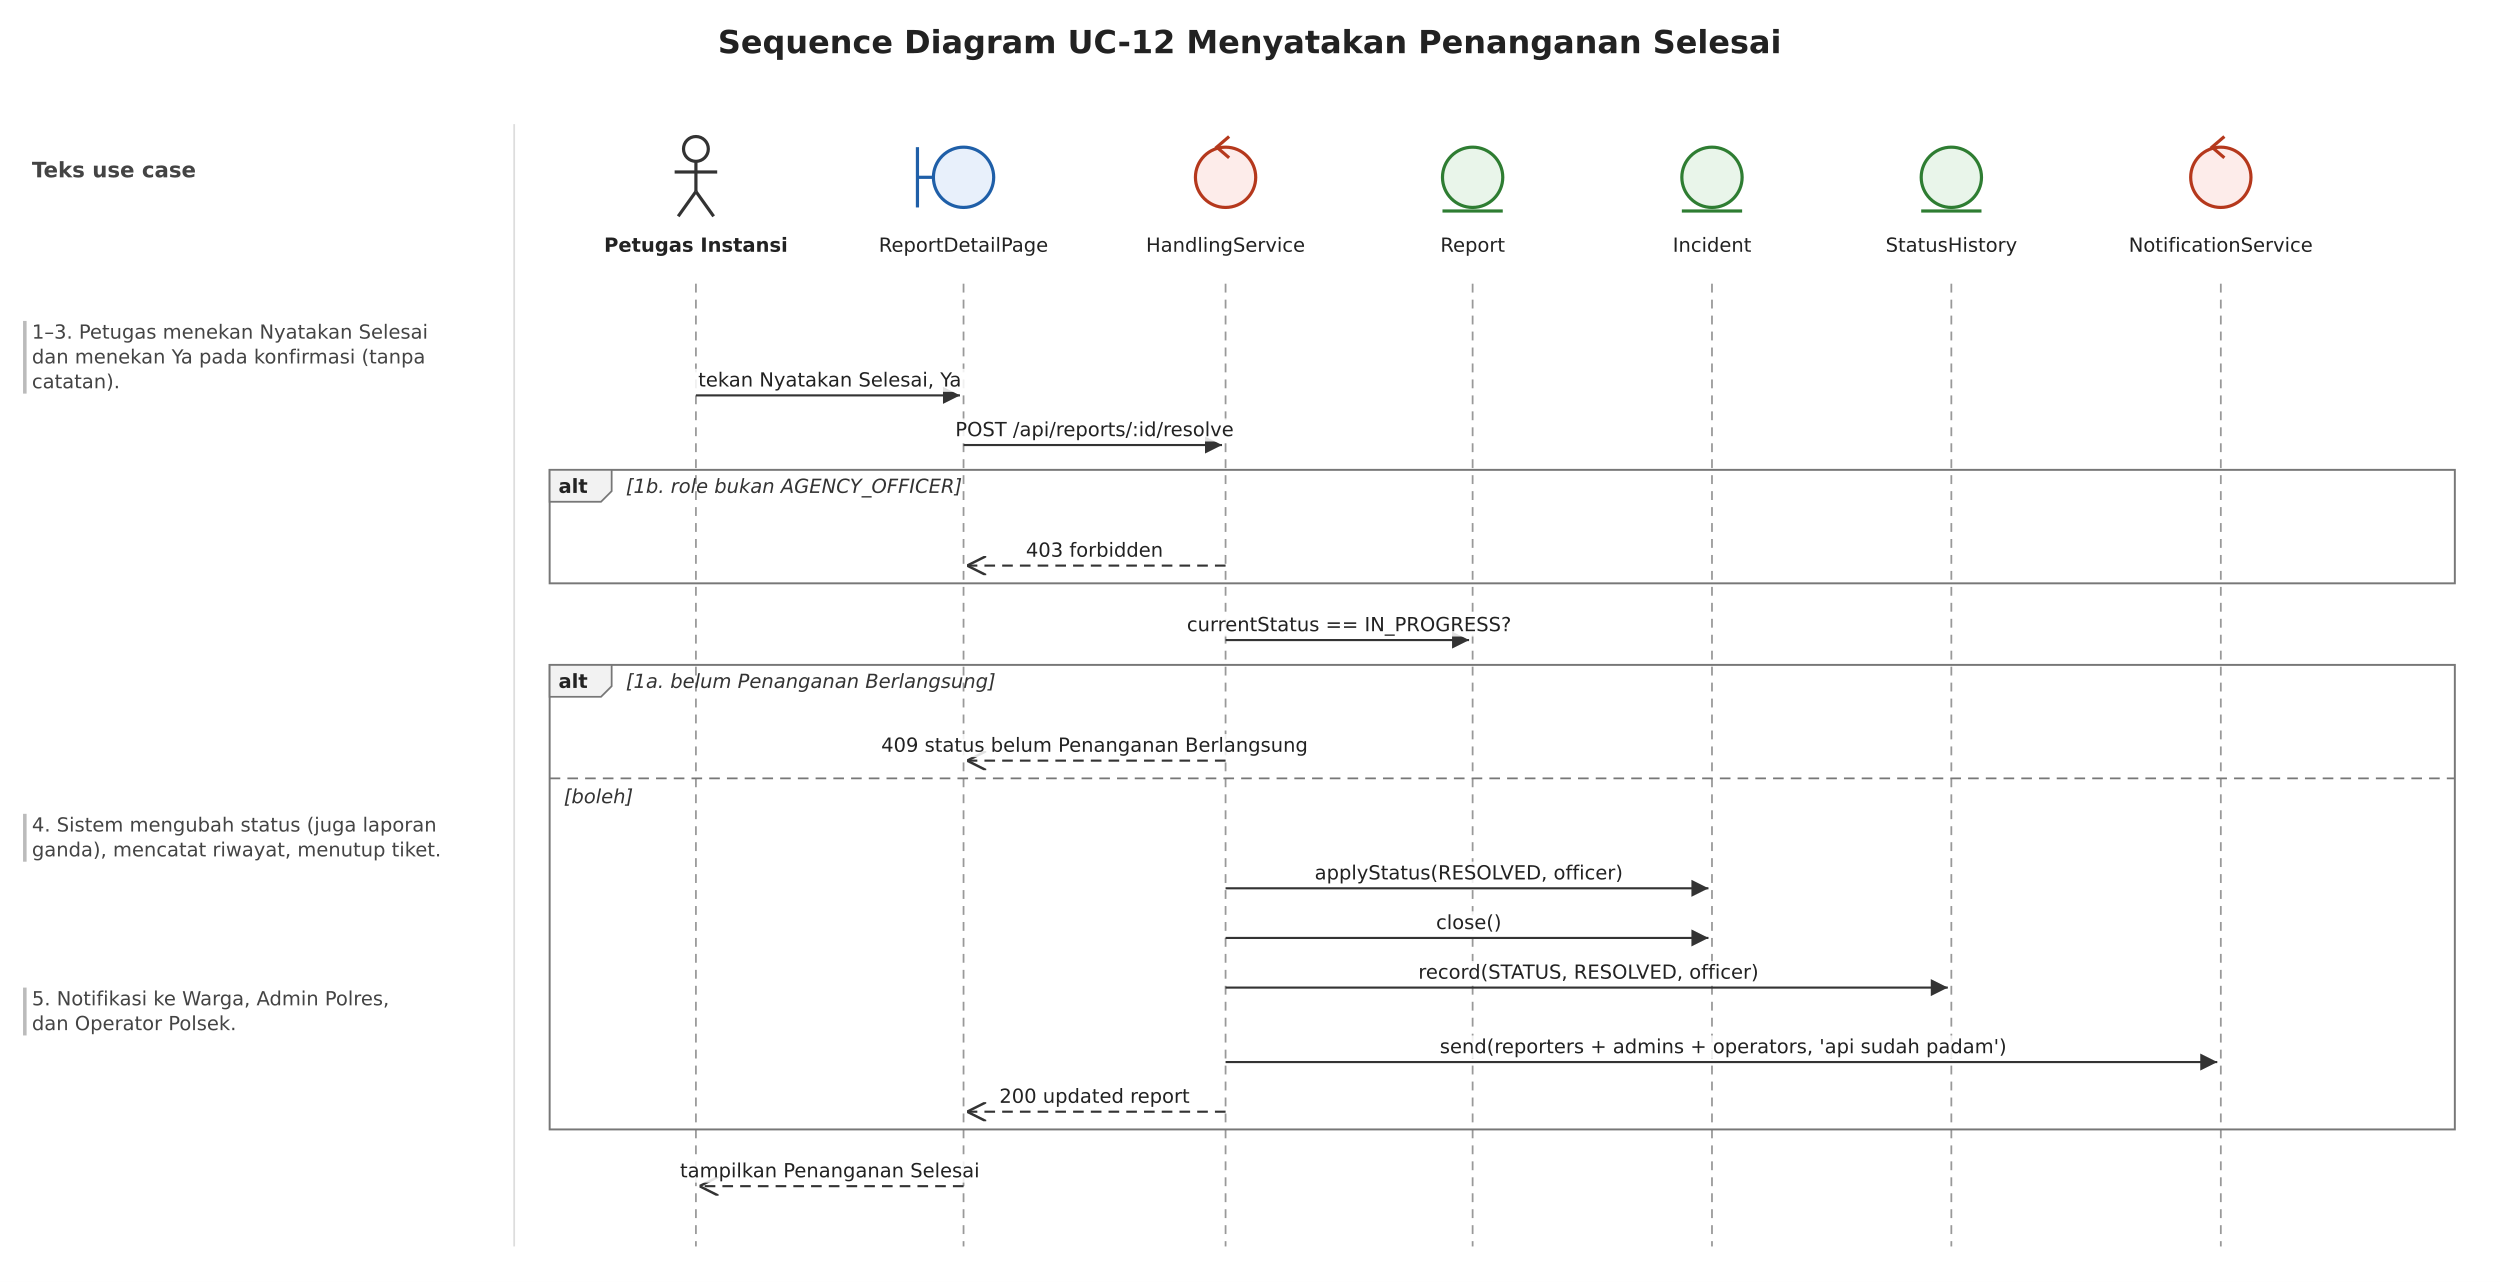
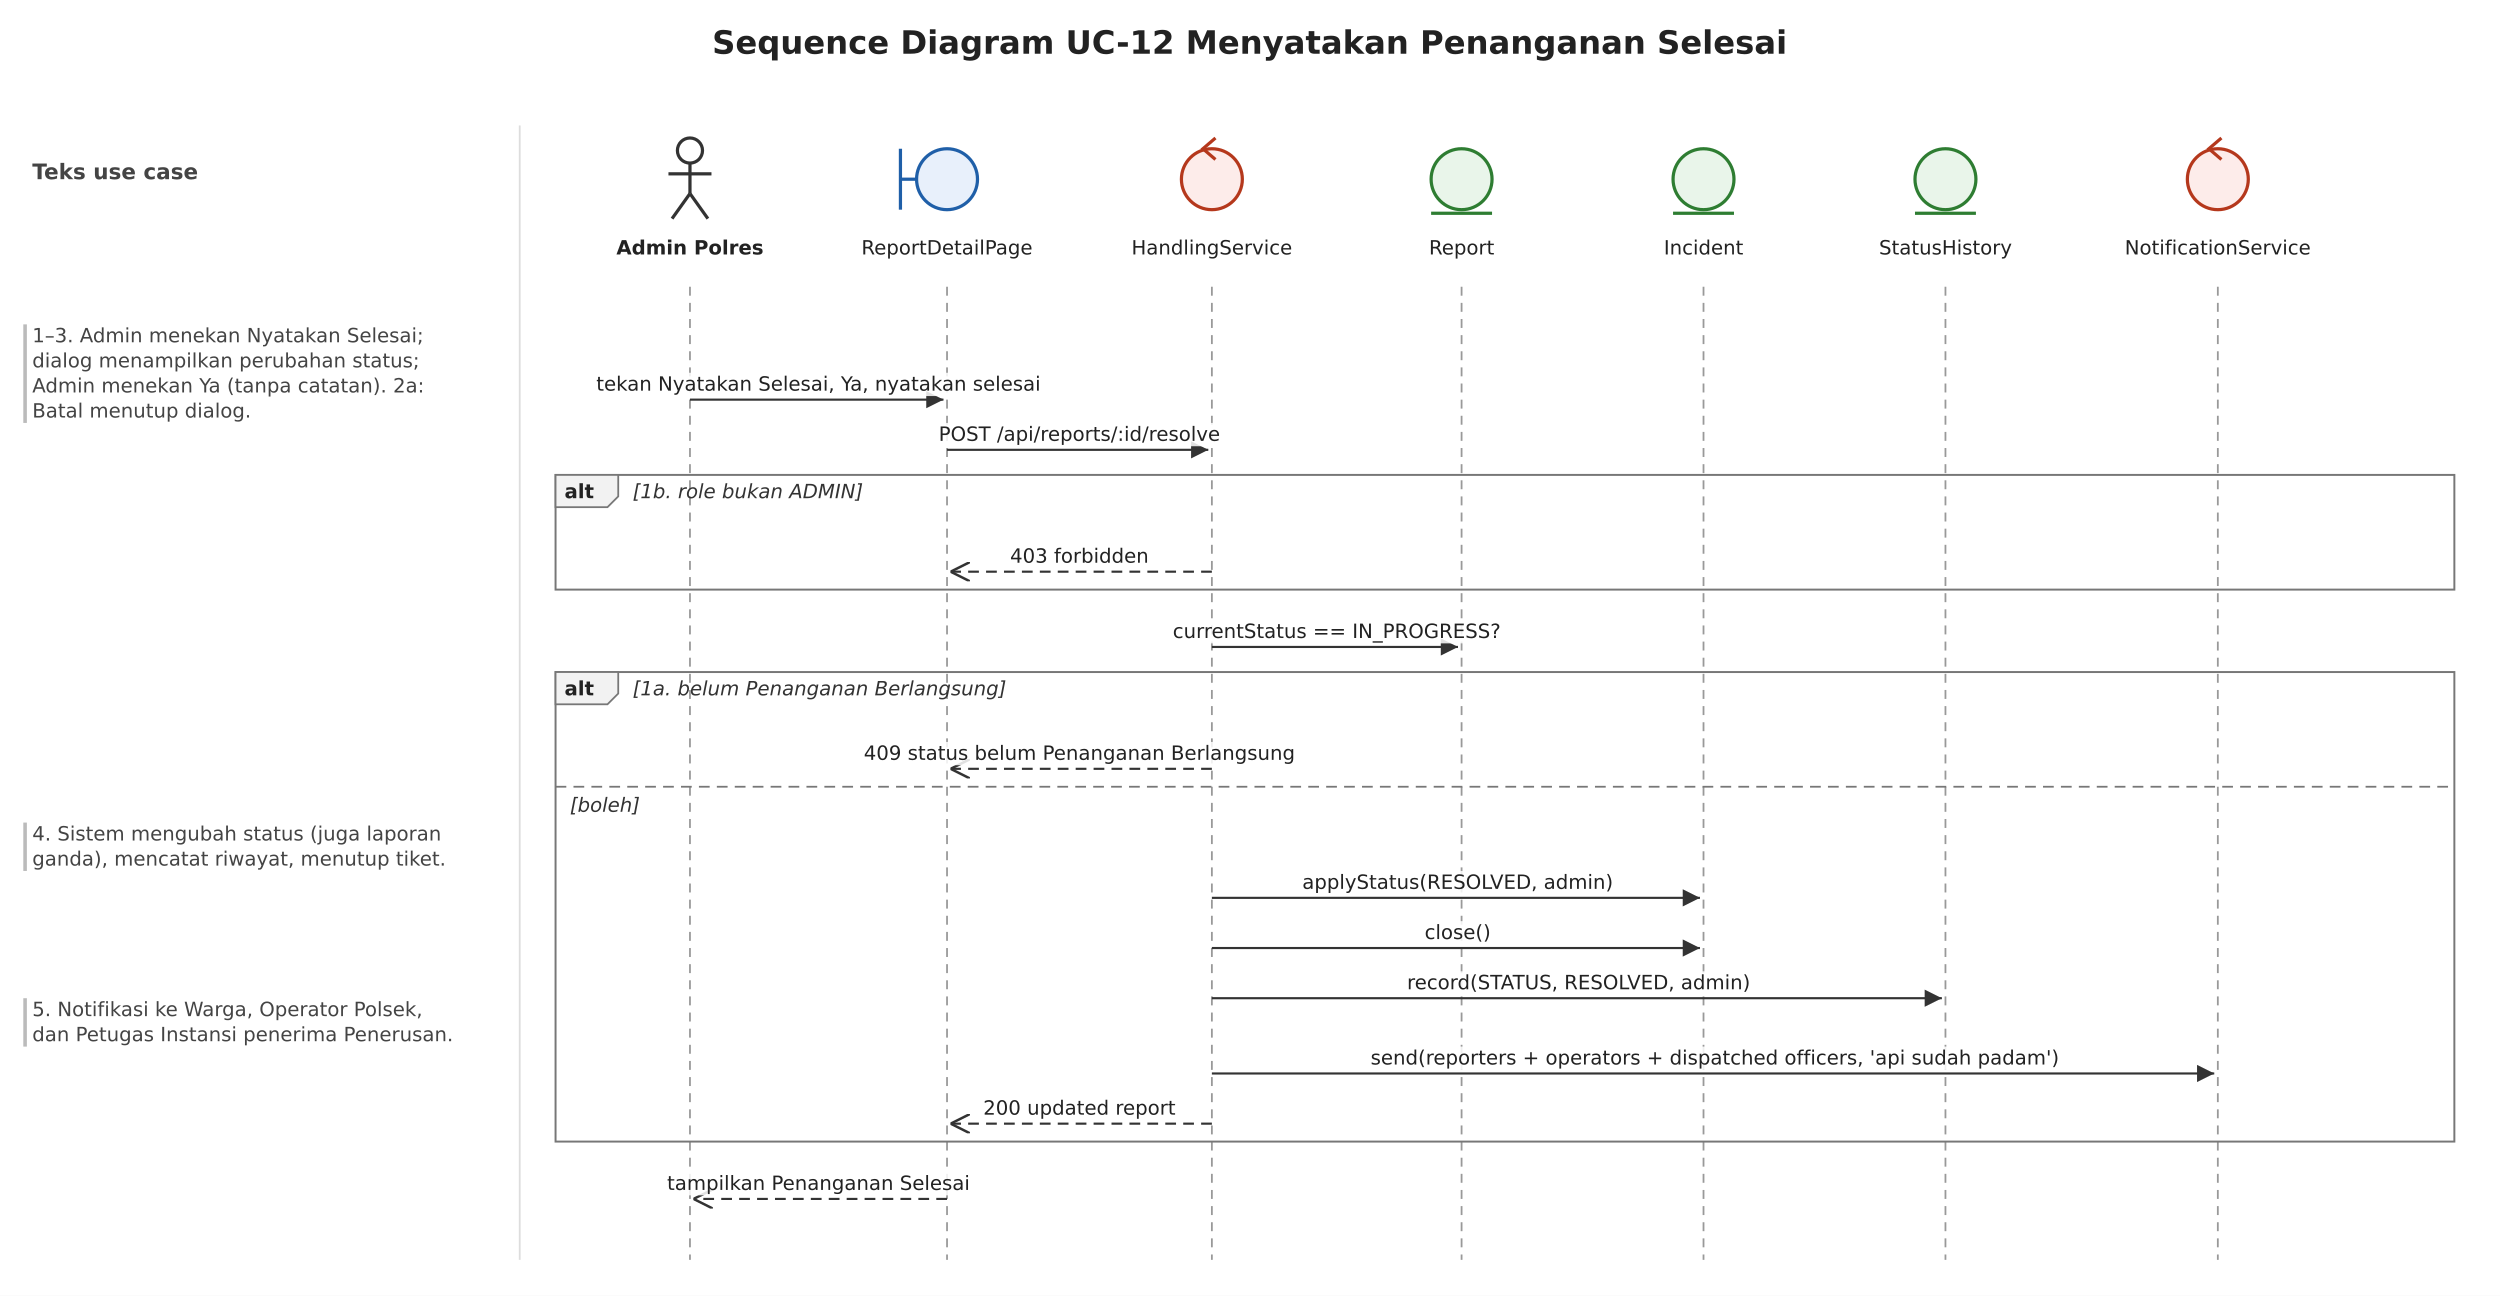
- <svg xmlns="http://www.w3.org/2000/svg" width="1410" height="723" viewBox="0 0 1410 723">
+ <svg xmlns="http://www.w3.org/2000/svg" width="1395" height="723" viewBox="0 0 1395 723">
  <defs>
    <marker id="ar" viewBox="0 0 10 10" refX="10" refY="5" markerWidth="8" markerHeight="8" orient="auto">
      <path d="M0,0 L10,5 L0,10 z" fill="#333" />
    </marker>
    <marker id="aro" viewBox="0 0 10 10" refX="10" refY="5" markerWidth="9" markerHeight="9" orient="auto">
      <path d="M0,0 L10,5 L0,10" fill="none" stroke="#333" stroke-width="1.3" />
    </marker>
  </defs>
  <rect width="100%" height="100%" fill="#fff" />
-   <text x="704.8" y="30.0" font-family="DejaVu Sans, Arial, sans-serif" font-size="18" text-anchor="middle" font-weight="bold" fill="#222">Sequence Diagram UC-12 Menyatakan Penanganan Selesai</text>
-   <line x1="392.498" y1="160" x2="392.498" y2="703" stroke="#999" stroke-dasharray="5 4" />
+   <text x="697.3" y="30.0" font-family="DejaVu Sans, Arial, sans-serif" font-size="18" text-anchor="middle" font-weight="bold" fill="#222">Sequence Diagram UC-12 Menyatakan Penanganan Selesai</text>
+   <line x1="385.0" y1="160" x2="385.0" y2="703" stroke="#999" stroke-dasharray="5 4" />
  <g stroke="#333" stroke-width="1.8" fill="none">
-     <circle cx="392.498" cy="84" r="7" />
-     <line x1="392.498" y1="91" x2="392.498" y2="108" />
-     <line x1="380.498" y1="97" x2="404.498" y2="97" />
-     <line x1="392.498" y1="108" x2="382.498" y2="122" />
-     <line x1="392.498" y1="108" x2="402.498" y2="122" />
+     <circle cx="385.0" cy="84" r="7" />
+     <line x1="385.0" y1="91" x2="385.0" y2="108" />
+     <line x1="373.0" y1="97" x2="397.0" y2="97" />
+     <line x1="385.0" y1="108" x2="375.0" y2="122" />
+     <line x1="385.0" y1="108" x2="395.0" y2="122" />
  </g>
-   <text x="392.5" y="142.0" font-family="DejaVu Sans, Arial, sans-serif" font-size="11" text-anchor="middle" font-weight="bold" fill="#222">Petugas Instansi</text>
-   <line x1="543.441" y1="160" x2="543.441" y2="703" stroke="#999" stroke-dasharray="5 4" />
+   <text x="385.0" y="142.0" font-family="DejaVu Sans, Arial, sans-serif" font-size="11" text-anchor="middle" font-weight="bold" fill="#222">Admin Polres</text>
+   <line x1="528.446" y1="160" x2="528.446" y2="703" stroke="#999" stroke-dasharray="5 4" />
  <g stroke="#1f5fa8" stroke-width="1.8">
-     <circle cx="543.441" cy="100" r="17" fill="#e8f0fb" />
-     <line x1="517.441" y1="83" x2="517.441" y2="117" />
-     <line x1="517.441" y1="100" x2="526.441" y2="100" />
+     <circle cx="528.446" cy="100" r="17" fill="#e8f0fb" />
+     <line x1="502.446" y1="83" x2="502.446" y2="117" />
+     <line x1="502.446" y1="100" x2="511.446" y2="100" />
  </g>
-   <text x="543.4" y="142.0" font-family="DejaVu Sans, Arial, sans-serif" font-size="11" text-anchor="middle" font-weight="normal" fill="#222">ReportDetailPage</text>
-   <line x1="691.222" y1="160" x2="691.222" y2="703" stroke="#999" stroke-dasharray="5 4" />
+   <text x="528.4" y="142.0" font-family="DejaVu Sans, Arial, sans-serif" font-size="11" text-anchor="middle" font-weight="normal" fill="#222">ReportDetailPage</text>
+   <line x1="676.227" y1="160" x2="676.227" y2="703" stroke="#999" stroke-dasharray="5 4" />
  <g stroke="#b5381c" stroke-width="1.8">
-     <circle cx="691.222" cy="100" r="17" fill="#fdecea" />
-     <path d="M693.222,77 L686.222,83 L693.222,89" fill="none" />
+     <circle cx="676.227" cy="100" r="17" fill="#fdecea" />
+     <path d="M678.227,77 L671.227,83 L678.227,89" fill="none" />
  </g>
-   <text x="691.2" y="142.0" font-family="DejaVu Sans, Arial, sans-serif" font-size="11" text-anchor="middle" font-weight="normal" fill="#222">HandlingService</text>
-   <line x1="830.558" y1="160" x2="830.558" y2="703" stroke="#999" stroke-dasharray="5 4" />
+   <text x="676.2" y="142.0" font-family="DejaVu Sans, Arial, sans-serif" font-size="11" text-anchor="middle" font-weight="normal" fill="#222">HandlingService</text>
+   <line x1="815.562" y1="160" x2="815.562" y2="703" stroke="#999" stroke-dasharray="5 4" />
  <g stroke="#2e7d32" stroke-width="1.8">
-     <circle cx="830.558" cy="100" r="17" fill="#e9f5ea" />
-     <line x1="813.558" y1="119" x2="847.558" y2="119" />
+     <circle cx="815.562" cy="100" r="17" fill="#e9f5ea" />
+     <line x1="798.562" y1="119" x2="832.562" y2="119" />
  </g>
-   <text x="830.6" y="142.0" font-family="DejaVu Sans, Arial, sans-serif" font-size="11" text-anchor="middle" font-weight="normal" fill="#222">Report</text>
-   <line x1="965.558" y1="160" x2="965.558" y2="703" stroke="#999" stroke-dasharray="5 4" />
+   <text x="815.6" y="142.0" font-family="DejaVu Sans, Arial, sans-serif" font-size="11" text-anchor="middle" font-weight="normal" fill="#222">Report</text>
+   <line x1="950.562" y1="160" x2="950.562" y2="703" stroke="#999" stroke-dasharray="5 4" />
  <g stroke="#2e7d32" stroke-width="1.8">
-     <circle cx="965.558" cy="100" r="17" fill="#e9f5ea" />
-     <line x1="948.558" y1="119" x2="982.558" y2="119" />
+     <circle cx="950.562" cy="100" r="17" fill="#e9f5ea" />
+     <line x1="933.562" y1="119" x2="967.562" y2="119" />
  </g>
-   <text x="965.6" y="142.0" font-family="DejaVu Sans, Arial, sans-serif" font-size="11" text-anchor="middle" font-weight="normal" fill="#222">Incident</text>
-   <line x1="1100.557" y1="160" x2="1100.557" y2="703" stroke="#999" stroke-dasharray="5 4" />
+   <text x="950.6" y="142.0" font-family="DejaVu Sans, Arial, sans-serif" font-size="11" text-anchor="middle" font-weight="normal" fill="#222">Incident</text>
+   <line x1="1085.562" y1="160" x2="1085.562" y2="703" stroke="#999" stroke-dasharray="5 4" />
  <g stroke="#2e7d32" stroke-width="1.8">
-     <circle cx="1100.557" cy="100" r="17" fill="#e9f5ea" />
-     <line x1="1083.557" y1="119" x2="1117.557" y2="119" />
+     <circle cx="1085.562" cy="100" r="17" fill="#e9f5ea" />
+     <line x1="1068.562" y1="119" x2="1102.562" y2="119" />
  </g>
-   <text x="1100.6" y="142.0" font-family="DejaVu Sans, Arial, sans-serif" font-size="11" text-anchor="middle" font-weight="normal" fill="#222">StatusHistory</text>
-   <line x1="1252.543" y1="160" x2="1252.543" y2="703" stroke="#999" stroke-dasharray="5 4" />
+   <text x="1085.6" y="142.0" font-family="DejaVu Sans, Arial, sans-serif" font-size="11" text-anchor="middle" font-weight="normal" fill="#222">StatusHistory</text>
+   <line x1="1237.548" y1="160" x2="1237.548" y2="703" stroke="#999" stroke-dasharray="5 4" />
  <g stroke="#b5381c" stroke-width="1.8">
-     <circle cx="1252.543" cy="100" r="17" fill="#fdecea" />
-     <path d="M1254.543,77 L1247.543,83 L1254.543,89" fill="none" />
+     <circle cx="1237.548" cy="100" r="17" fill="#fdecea" />
+     <path d="M1239.548,77 L1232.548,83 L1239.548,89" fill="none" />
  </g>
-   <text x="1252.5" y="142.0" font-family="DejaVu Sans, Arial, sans-serif" font-size="11" text-anchor="middle" font-weight="normal" fill="#222">NotificationService</text>
-   <rect x="310" y="375" width="1074.528" height="262" fill="none" stroke="#777" stroke-width="1.1" />
-   <rect x="310" y="265" width="1074.528" height="64" fill="none" stroke="#777" stroke-width="1.1" />
-   <text x="18.0" y="191.0" font-family="DejaVu Sans, Arial, sans-serif" font-size="11" text-anchor="start" font-weight="normal" fill="#444">1–3. Petugas menekan Nyatakan Selesai</text>
-   <text x="18.0" y="205.0" font-family="DejaVu Sans, Arial, sans-serif" font-size="11" text-anchor="start" font-weight="normal" fill="#444">dan menekan Ya pada konfirmasi (tanpa</text>
-   <text x="18.0" y="219.0" font-family="DejaVu Sans, Arial, sans-serif" font-size="11" text-anchor="start" font-weight="normal" fill="#444">catatan).</text>
-   <line x1="14" y1="181" x2="14" y2="222" stroke="#bbb" stroke-width="2" />
-   <line x1="392.498" y1="223" x2="541.441" y2="223" stroke="#333" stroke-width="1.2" marker-end="url(#ar)" />
-   <rect x="380.9" y="208" width="174.1" height="13" fill="#fff" opacity="0.85" />
-   <text x="468.0" y="218.0" font-family="DejaVu Sans, Arial, sans-serif" font-size="11" text-anchor="middle" font-weight="normal" fill="#222">tekan Nyatakan Selesai, Ya</text>
-   <line x1="543.441" y1="251" x2="689.222" y2="251" stroke="#333" stroke-width="1.2" marker-end="url(#ar)" />
-   <rect x="519.8" y="236" width="195.0" height="13" fill="#fff" opacity="0.85" />
-   <text x="617.3" y="246.0" font-family="DejaVu Sans, Arial, sans-serif" font-size="11" text-anchor="middle" font-weight="normal" fill="#222">POST /api/reports/:id/resolve</text>
-   <line x1="691.222" y1="319" x2="545.441" y2="319" stroke="#333" stroke-width="1.2" stroke-dasharray="6 4" marker-end="url(#aro)" />
-   <rect x="574.2" y="304" width="86.2" height="13" fill="#fff" opacity="0.85" />
-   <text x="617.3" y="314.0" font-family="DejaVu Sans, Arial, sans-serif" font-size="11" text-anchor="middle" font-weight="normal" fill="#222">403 forbidden</text>
+   <text x="1237.5" y="142.0" font-family="DejaVu Sans, Arial, sans-serif" font-size="11" text-anchor="middle" font-weight="normal" fill="#222">NotificationService</text>
+   <rect x="310" y="375" width="1059.533" height="262" fill="none" stroke="#777" stroke-width="1.1" />
+   <rect x="310" y="265" width="1059.533" height="64" fill="none" stroke="#777" stroke-width="1.1" />
+   <text x="18.0" y="191.0" font-family="DejaVu Sans, Arial, sans-serif" font-size="11" text-anchor="start" font-weight="normal" fill="#444">1–3. Admin menekan Nyatakan Selesai;</text>
+   <text x="18.0" y="205.0" font-family="DejaVu Sans, Arial, sans-serif" font-size="11" text-anchor="start" font-weight="normal" fill="#444">dialog menampilkan perubahan status;</text>
+   <text x="18.0" y="219.0" font-family="DejaVu Sans, Arial, sans-serif" font-size="11" text-anchor="start" font-weight="normal" fill="#444">Admin menekan Ya (tanpa catatan). 2a:</text>
+   <text x="18.0" y="233.0" font-family="DejaVu Sans, Arial, sans-serif" font-size="11" text-anchor="start" font-weight="normal" fill="#444">Batal menutup dialog.</text>
+   <line x1="14" y1="181" x2="14" y2="236" stroke="#bbb" stroke-width="2" />
+   <line x1="385.0" y1="223" x2="526.446" y2="223" stroke="#333" stroke-width="1.2" marker-end="url(#ar)" />
+   <rect x="312.7" y="208" width="288.0" height="13" fill="#fff" opacity="0.85" />
+   <text x="456.7" y="218.0" font-family="DejaVu Sans, Arial, sans-serif" font-size="11" text-anchor="middle" font-weight="normal" fill="#222">tekan Nyatakan Selesai, Ya, nyatakan selesai</text>
+   <line x1="528.446" y1="251" x2="674.227" y2="251" stroke="#333" stroke-width="1.2" marker-end="url(#ar)" />
+   <rect x="504.8" y="236" width="195.0" height="13" fill="#fff" opacity="0.85" />
+   <text x="602.3" y="246.0" font-family="DejaVu Sans, Arial, sans-serif" font-size="11" text-anchor="middle" font-weight="normal" fill="#222">POST /api/reports/:id/resolve</text>
+   <line x1="676.227" y1="319" x2="530.446" y2="319" stroke="#333" stroke-width="1.2" stroke-dasharray="6 4" marker-end="url(#aro)" />
+   <rect x="559.2" y="304" width="86.2" height="13" fill="#fff" opacity="0.85" />
+   <text x="602.3" y="314.0" font-family="DejaVu Sans, Arial, sans-serif" font-size="11" text-anchor="middle" font-weight="normal" fill="#222">403 forbidden</text>
  <path d="M310,265 h34.975 v12 l-6,6 H310 z" fill="#f2f2f2" stroke="#777" />
  <text x="315.0" y="278.0" font-family="DejaVu Sans, Arial, sans-serif" font-size="11" text-anchor="start" font-weight="bold" fill="#222">alt</text>
-   <text x="353.0" y="278.0" font-family="DejaVu Sans, Arial, sans-serif" font-size="11" text-anchor="start" font-weight="normal" fill="#333" font-style="italic">[1b. role bukan AGENCY_OFFICER]</text>
-   <line x1="691.222" y1="361" x2="828.558" y2="361" stroke="#333" stroke-width="1.2" marker-end="url(#ar)" />
-   <rect x="656.7" y="346" width="208.3" height="13" fill="#fff" opacity="0.85" />
-   <text x="760.9" y="356.0" font-family="DejaVu Sans, Arial, sans-serif" font-size="11" text-anchor="middle" font-weight="normal" fill="#222">currentStatus == IN_PROGRESS?</text>
-   <line x1="691.222" y1="429" x2="545.441" y2="429" stroke="#333" stroke-width="1.2" stroke-dasharray="6 4" marker-end="url(#aro)" />
-   <rect x="490.1" y="414" width="254.5" height="13" fill="#fff" opacity="0.85" />
-   <text x="617.3" y="424.0" font-family="DejaVu Sans, Arial, sans-serif" font-size="11" text-anchor="middle" font-weight="normal" fill="#222">409 status belum Penanganan Berlangsung</text>
+   <text x="353.0" y="278.0" font-family="DejaVu Sans, Arial, sans-serif" font-size="11" text-anchor="start" font-weight="normal" fill="#333" font-style="italic">[1b. role bukan ADMIN]</text>
+   <line x1="676.227" y1="361" x2="813.562" y2="361" stroke="#333" stroke-width="1.2" marker-end="url(#ar)" />
+   <rect x="641.7" y="346" width="208.3" height="13" fill="#fff" opacity="0.85" />
+   <text x="745.9" y="356.0" font-family="DejaVu Sans, Arial, sans-serif" font-size="11" text-anchor="middle" font-weight="normal" fill="#222">currentStatus == IN_PROGRESS?</text>
+   <line x1="676.227" y1="429" x2="530.446" y2="429" stroke="#333" stroke-width="1.2" stroke-dasharray="6 4" marker-end="url(#aro)" />
+   <rect x="475.1" y="414" width="254.5" height="13" fill="#fff" opacity="0.85" />
+   <text x="602.3" y="424.0" font-family="DejaVu Sans, Arial, sans-serif" font-size="11" text-anchor="middle" font-weight="normal" fill="#222">409 status belum Penanganan Berlangsung</text>
  <text x="18.0" y="469.0" font-family="DejaVu Sans, Arial, sans-serif" font-size="11" text-anchor="start" font-weight="normal" fill="#444">4. Sistem mengubah status (juga laporan</text>
  <text x="18.0" y="483.0" font-family="DejaVu Sans, Arial, sans-serif" font-size="11" text-anchor="start" font-weight="normal" fill="#444">ganda), mencatat riwayat, menutup tiket.</text>
  <line x1="14" y1="459" x2="14" y2="486" stroke="#bbb" stroke-width="2" />
-   <line x1="691.222" y1="501" x2="963.558" y2="501" stroke="#333" stroke-width="1.2" marker-end="url(#ar)" />
-   <rect x="723.0" y="486" width="210.8" height="13" fill="#fff" opacity="0.85" />
-   <text x="828.4" y="496.0" font-family="DejaVu Sans, Arial, sans-serif" font-size="11" text-anchor="middle" font-weight="normal" fill="#222">applyStatus(RESOLVED, officer)</text>
-   <line x1="691.222" y1="529" x2="963.558" y2="529" stroke="#333" stroke-width="1.2" marker-end="url(#ar)" />
-   <rect x="804.3" y="514" width="48.3" height="13" fill="#fff" opacity="0.85" />
-   <text x="828.4" y="524.0" font-family="DejaVu Sans, Arial, sans-serif" font-size="11" text-anchor="middle" font-weight="normal" fill="#222">close()</text>
-   <line x1="691.222" y1="557" x2="1098.557" y2="557" stroke="#333" stroke-width="1.2" marker-end="url(#ar)" />
-   <rect x="776.2" y="542" width="239.3" height="13" fill="#fff" opacity="0.85" />
-   <text x="895.9" y="552.0" font-family="DejaVu Sans, Arial, sans-serif" font-size="11" text-anchor="middle" font-weight="normal" fill="#222">record(STATUS, RESOLVED, officer)</text>
-   <text x="18.0" y="567.0" font-family="DejaVu Sans, Arial, sans-serif" font-size="11" text-anchor="start" font-weight="normal" fill="#444">5. Notifikasi ke Warga, Admin Polres,</text>
-   <text x="18.0" y="581.0" font-family="DejaVu Sans, Arial, sans-serif" font-size="11" text-anchor="start" font-weight="normal" fill="#444">dan Operator Polsek.</text>
+   <line x1="676.227" y1="501" x2="948.562" y2="501" stroke="#333" stroke-width="1.2" marker-end="url(#ar)" />
+   <rect x="714.3" y="486" width="198.2" height="13" fill="#fff" opacity="0.85" />
+   <text x="813.4" y="496.0" font-family="DejaVu Sans, Arial, sans-serif" font-size="11" text-anchor="middle" font-weight="normal" fill="#222">applyStatus(RESOLVED, admin)</text>
+   <line x1="676.227" y1="529" x2="948.562" y2="529" stroke="#333" stroke-width="1.2" marker-end="url(#ar)" />
+   <rect x="789.3" y="514" width="48.3" height="13" fill="#fff" opacity="0.85" />
+   <text x="813.4" y="524.0" font-family="DejaVu Sans, Arial, sans-serif" font-size="11" text-anchor="middle" font-weight="normal" fill="#222">close()</text>
+   <line x1="676.227" y1="557" x2="1083.562" y2="557" stroke="#333" stroke-width="1.2" marker-end="url(#ar)" />
+   <rect x="767.6" y="542" width="226.6" height="13" fill="#fff" opacity="0.85" />
+   <text x="880.9" y="552.0" font-family="DejaVu Sans, Arial, sans-serif" font-size="11" text-anchor="middle" font-weight="normal" fill="#222">record(STATUS, RESOLVED, admin)</text>
+   <text x="18.0" y="567.0" font-family="DejaVu Sans, Arial, sans-serif" font-size="11" text-anchor="start" font-weight="normal" fill="#444">5. Notifikasi ke Warga, Operator Polsek,</text>
+   <text x="18.0" y="581.0" font-family="DejaVu Sans, Arial, sans-serif" font-size="11" text-anchor="start" font-weight="normal" fill="#444">dan Petugas Instansi penerima Penerusan.</text>
  <line x1="14" y1="557" x2="14" y2="584" stroke="#bbb" stroke-width="2" />
-   <line x1="691.222" y1="599" x2="1250.543" y2="599" stroke="#333" stroke-width="1.2" marker-end="url(#ar)" />
-   <rect x="795.9" y="584" width="351.9" height="13" fill="#fff" opacity="0.85" />
-   <text x="971.9" y="594.0" font-family="DejaVu Sans, Arial, sans-serif" font-size="11" text-anchor="middle" font-weight="normal" fill="#222">send(reporters + admins + operators, 'api sudah padam')</text>
-   <line x1="691.222" y1="627" x2="545.441" y2="627" stroke="#333" stroke-width="1.2" stroke-dasharray="6 4" marker-end="url(#aro)" />
-   <rect x="558.4" y="612" width="117.9" height="13" fill="#fff" opacity="0.85" />
-   <text x="617.3" y="622.0" font-family="DejaVu Sans, Arial, sans-serif" font-size="11" text-anchor="middle" font-weight="normal" fill="#222">200 updated report</text>
+   <line x1="676.227" y1="599" x2="1235.548" y2="599" stroke="#333" stroke-width="1.2" marker-end="url(#ar)" />
+   <rect x="739.8" y="584" width="434.1" height="13" fill="#fff" opacity="0.85" />
+   <text x="956.9" y="594.0" font-family="DejaVu Sans, Arial, sans-serif" font-size="11" text-anchor="middle" font-weight="normal" fill="#222">send(reporters + operators + dispatched officers, 'api sudah padam')</text>
+   <line x1="676.227" y1="627" x2="530.446" y2="627" stroke="#333" stroke-width="1.2" stroke-dasharray="6 4" marker-end="url(#aro)" />
+   <rect x="543.4" y="612" width="117.9" height="13" fill="#fff" opacity="0.85" />
+   <text x="602.3" y="622.0" font-family="DejaVu Sans, Arial, sans-serif" font-size="11" text-anchor="middle" font-weight="normal" fill="#222">200 updated report</text>
  <path d="M310,375 h34.975 v12 l-6,6 H310 z" fill="#f2f2f2" stroke="#777" />
  <text x="315.0" y="388.0" font-family="DejaVu Sans, Arial, sans-serif" font-size="11" text-anchor="start" font-weight="bold" fill="#222">alt</text>
  <text x="353.0" y="388.0" font-family="DejaVu Sans, Arial, sans-serif" font-size="11" text-anchor="start" font-weight="normal" fill="#333" font-style="italic">[1a. belum Penanganan Berlangsung]</text>
-   <line x1="310" y1="439" x2="1384.528" y2="439" stroke="#777" stroke-dasharray="6 4" />
+   <line x1="310" y1="439" x2="1369.533" y2="439" stroke="#777" stroke-dasharray="6 4" />
  <text x="318.0" y="453.0" font-family="DejaVu Sans, Arial, sans-serif" font-size="11" text-anchor="start" font-weight="normal" fill="#333" font-style="italic">[boleh]</text>
-   <line x1="543.441" y1="669" x2="394.498" y2="669" stroke="#333" stroke-width="1.2" stroke-dasharray="6 4" marker-end="url(#aro)" />
-   <rect x="375.5" y="654" width="184.9" height="13" fill="#fff" opacity="0.85" />
-   <text x="468.0" y="664.0" font-family="DejaVu Sans, Arial, sans-serif" font-size="11" text-anchor="middle" font-weight="normal" fill="#222">tampilkan Penanganan Selesai</text>
+   <line x1="528.446" y1="669" x2="387.0" y2="669" stroke="#333" stroke-width="1.2" stroke-dasharray="6 4" marker-end="url(#aro)" />
+   <rect x="364.3" y="654" width="184.9" height="13" fill="#fff" opacity="0.85" />
+   <text x="456.7" y="664.0" font-family="DejaVu Sans, Arial, sans-serif" font-size="11" text-anchor="middle" font-weight="normal" fill="#222">tampilkan Penanganan Selesai</text>
  <text x="18.0" y="100.0" font-family="DejaVu Sans, Arial, sans-serif" font-size="12" text-anchor="start" font-weight="bold" fill="#444">Teks use case</text>
  <line x1="290" y1="70" x2="290" y2="703" stroke="#ddd" />
</svg>
